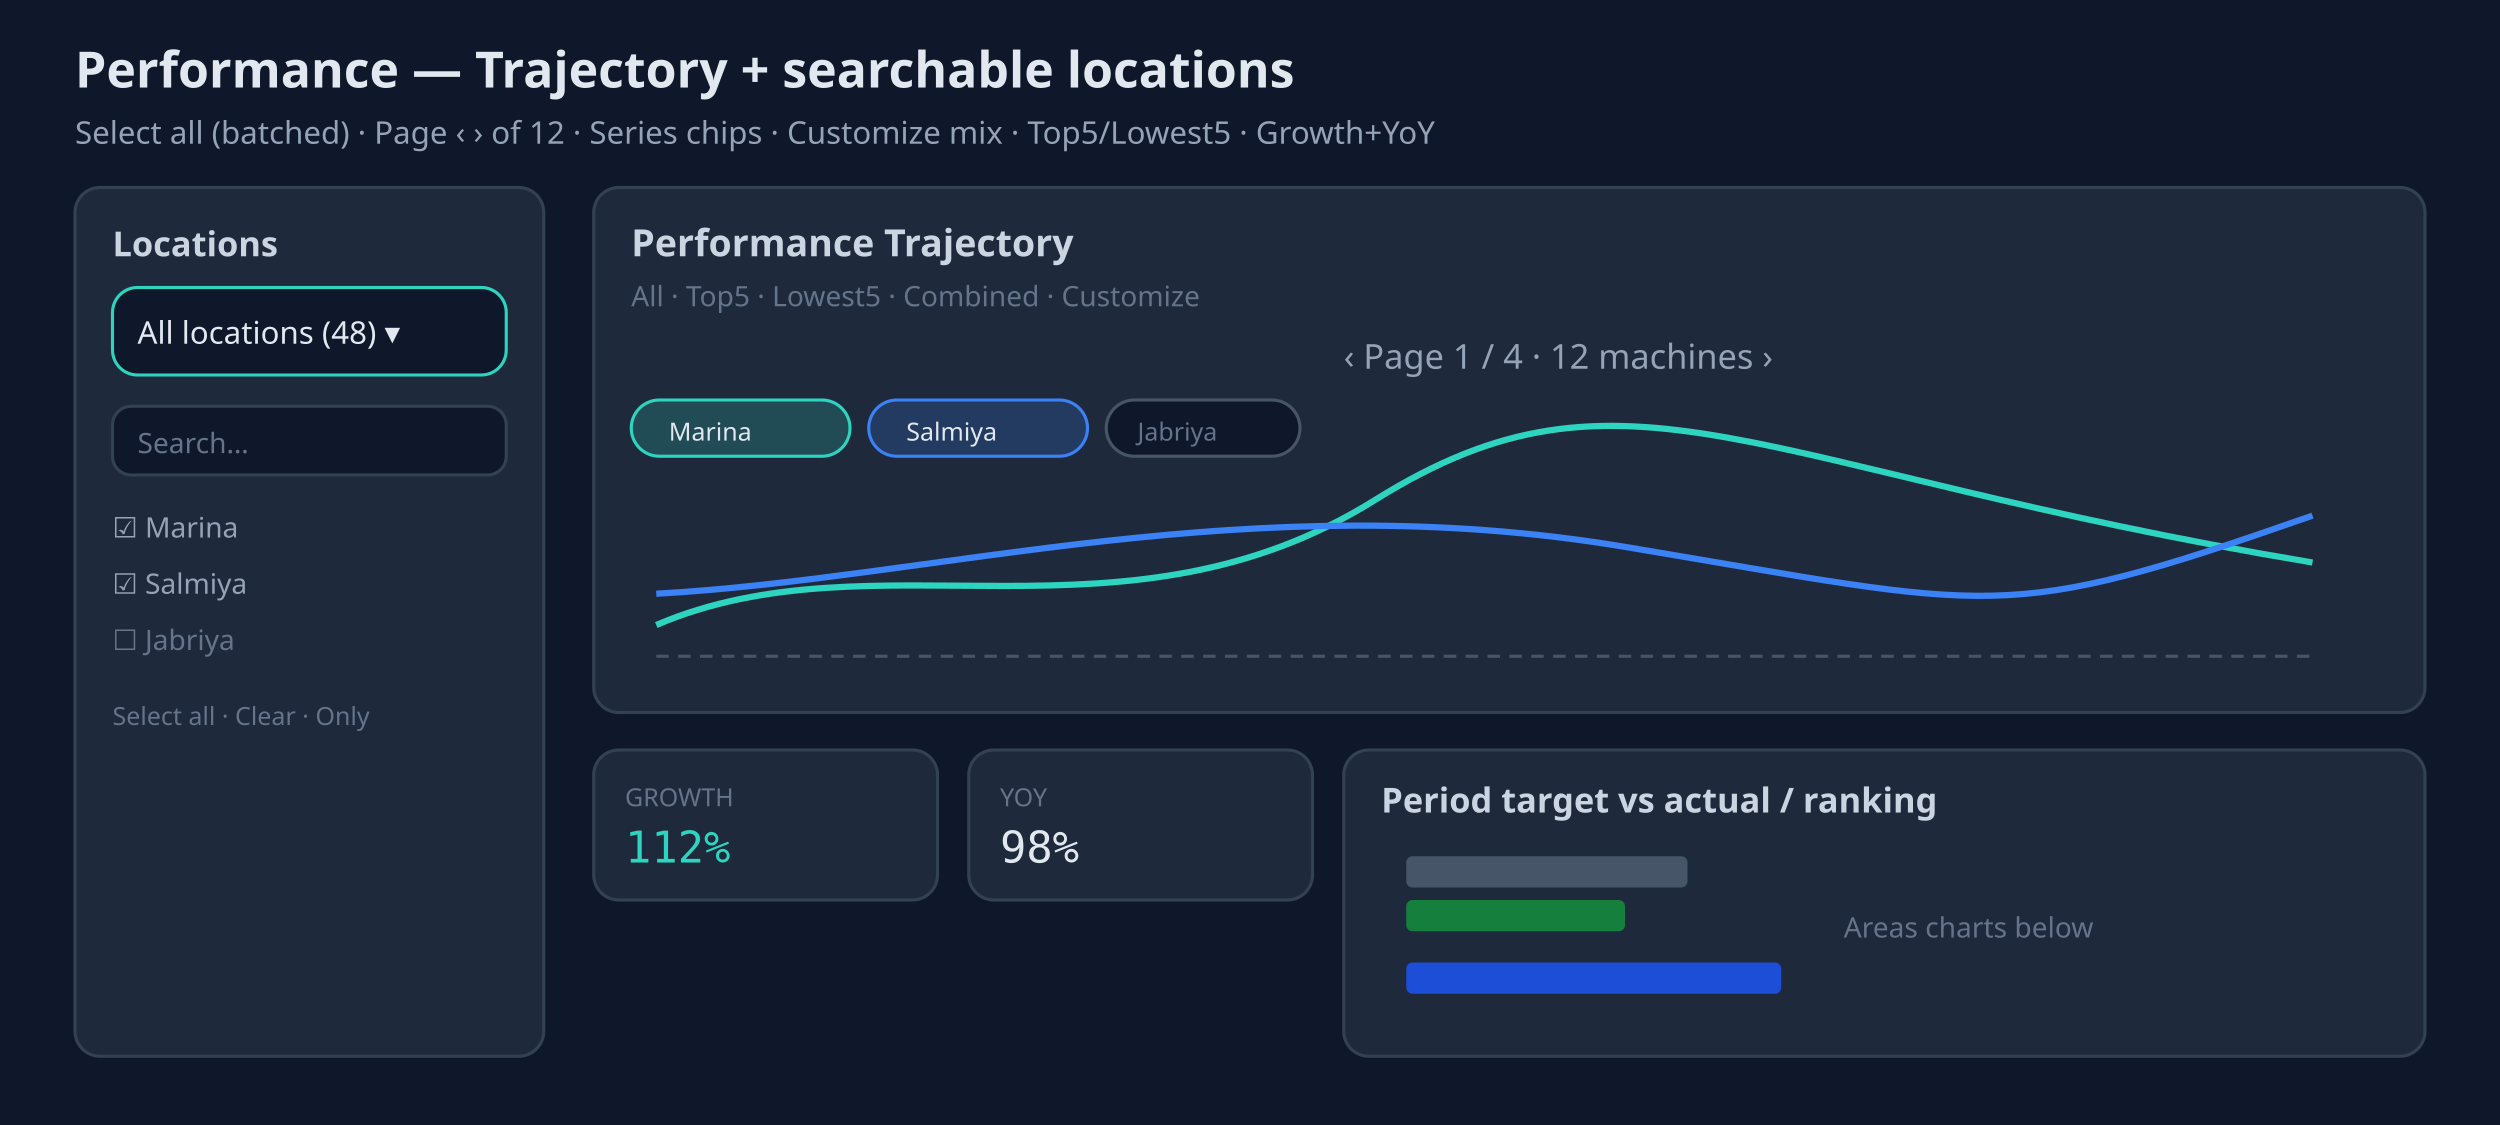
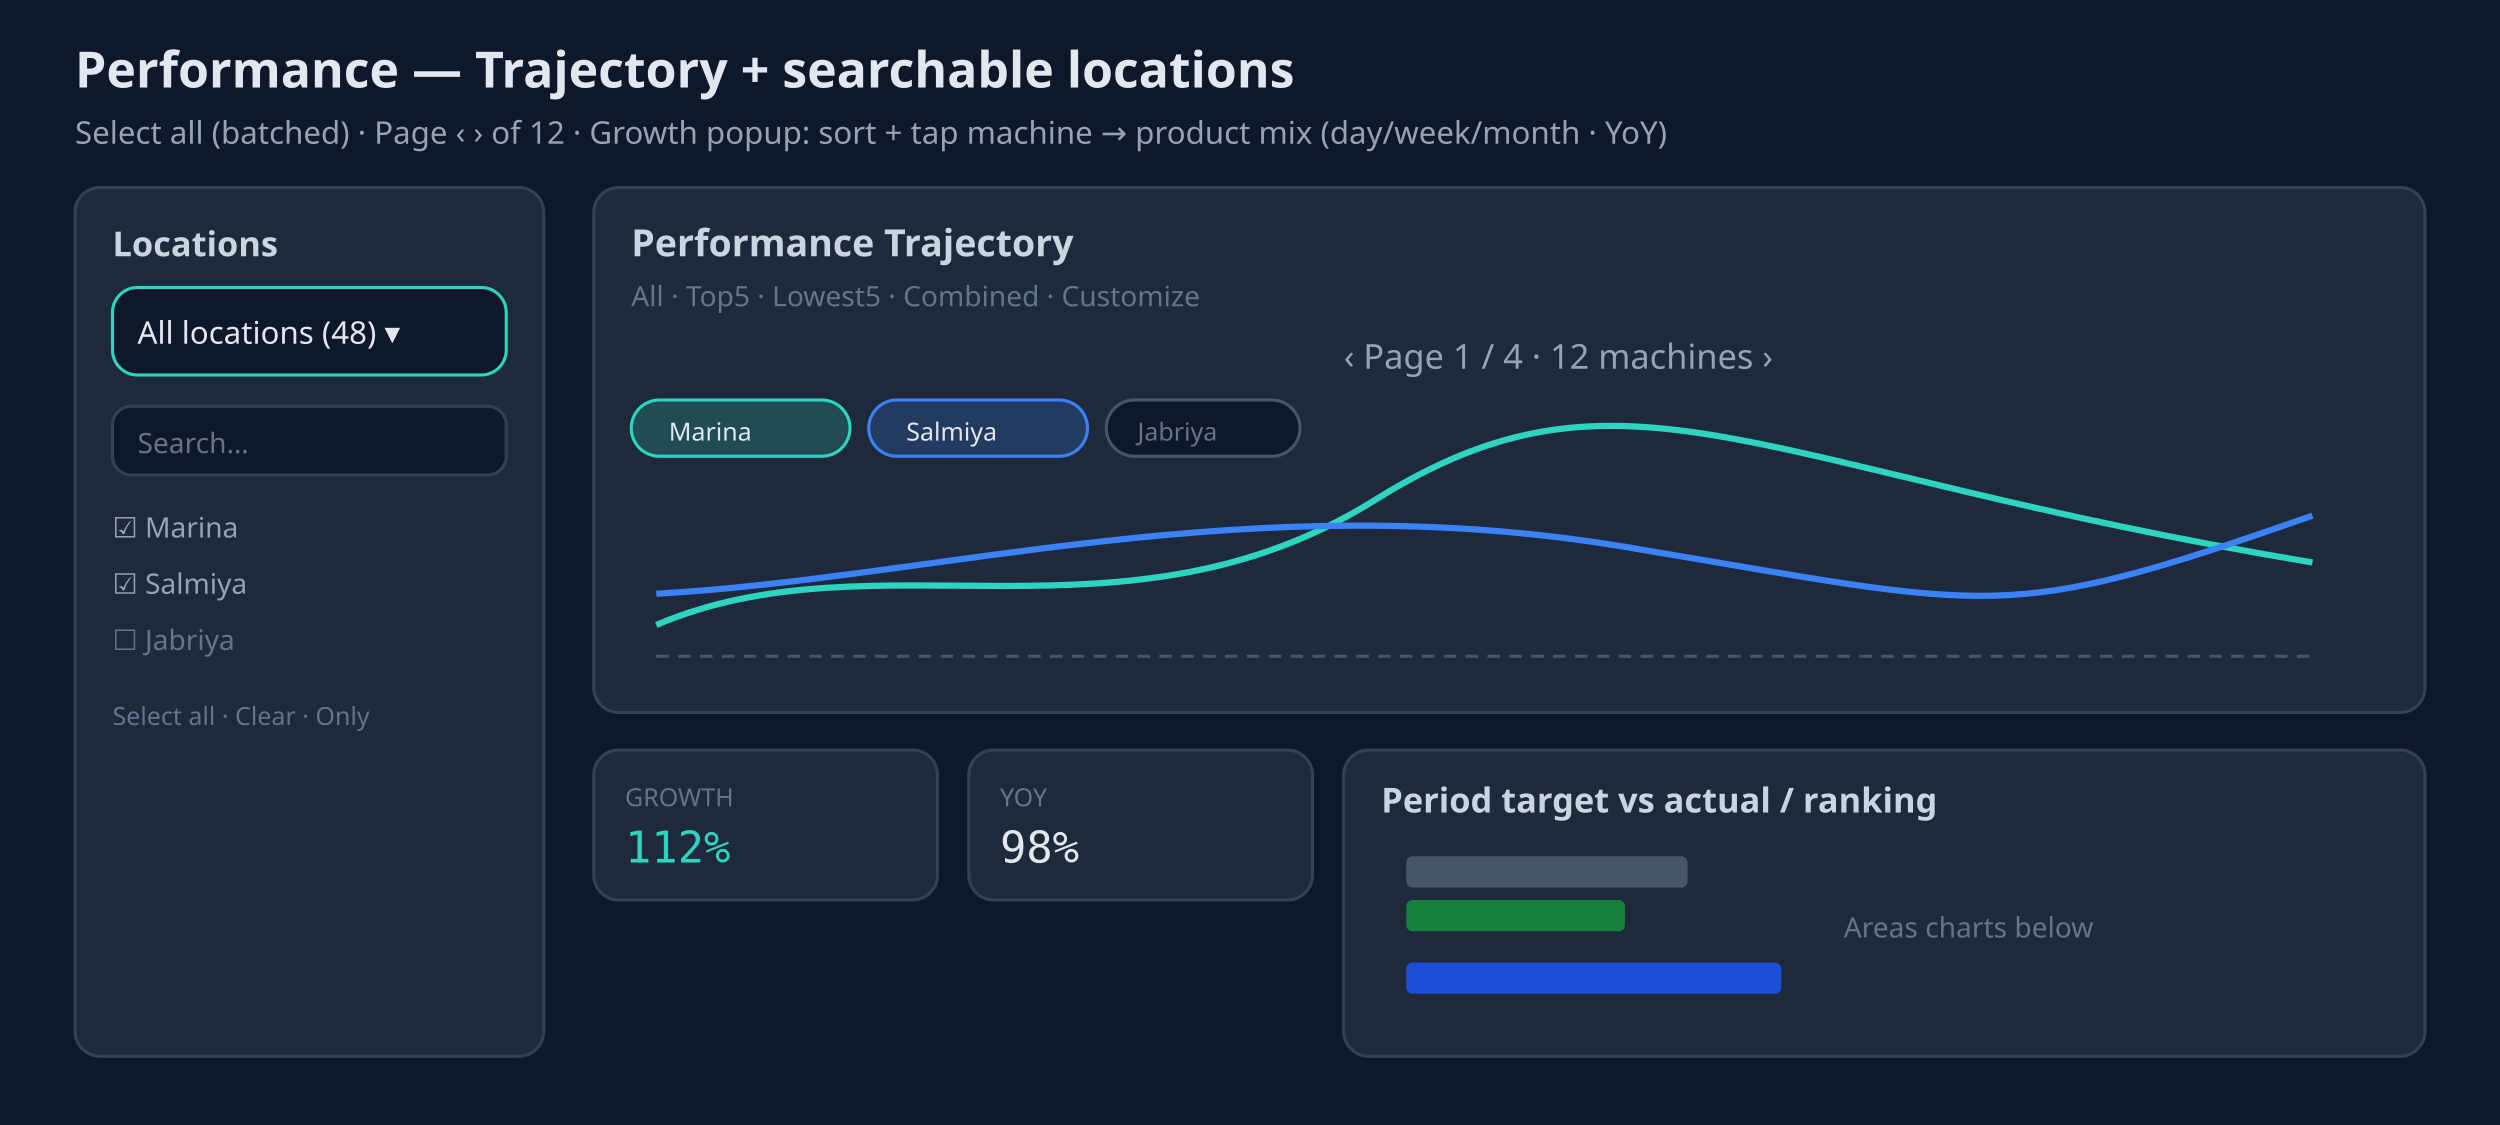
<svg xmlns="http://www.w3.org/2000/svg" width="800" height="360" viewBox="0 0 800 360">
  <rect width="800" height="360" fill="#0f172a" />
  <text x="24" y="28" fill="#e2e8f0" font-family="Segoe UI, sans-serif" font-size="16" font-weight="700">Performance — Trajectory + searchable locations</text>
-   <text x="24" y="46" fill="#94a3b8" font-family="Segoe UI, sans-serif" font-size="10">Select all (batched) · Page ‹ › of 12 · Series chips · Customize mix · Top5/Lowest5 · Growth+YoY</text>
+   <text x="24" y="46" fill="#94a3b8" font-family="Segoe UI, sans-serif" font-size="10">Select all (batched) · Page ‹ › of 12 · Growth popup: sort + tap machine → product mix (day/week/month · YoY)</text>
  <rect x="24" y="60" width="150" height="278" rx="8" fill="#1e293b" stroke="#334155" />
  <text x="36" y="82" fill="#cbd5e1" font-size="11" font-weight="600" font-family="Segoe UI, sans-serif">Locations</text>
  <rect x="36" y="92" width="126" height="28" rx="8" fill="#0f172a" stroke="#2dd4bf" />
  <text x="44" y="110" fill="#e2e8f0" font-size="10" font-family="Segoe UI, sans-serif">All locations (48) ▾</text>
  <rect x="36" y="130" width="126" height="22" rx="6" fill="#0f172a" stroke="#334155" />
  <text x="44" y="145" fill="#64748b" font-size="9" font-family="Segoe UI, sans-serif">Search…</text>
  <text x="36" y="172" fill="#94a3b8" font-size="9" font-family="Segoe UI, sans-serif">☑ Marina</text>
  <text x="36" y="190" fill="#94a3b8" font-size="9" font-family="Segoe UI, sans-serif">☑ Salmiya</text>
  <text x="36" y="208" fill="#64748b" font-size="9" font-family="Segoe UI, sans-serif">☐ Jabriya</text>
  <text x="36" y="232" fill="#64748b" font-size="8" font-family="Segoe UI, sans-serif">Select all · Clear · Only</text>
  <rect x="190" y="60" width="586" height="168" rx="8" fill="#1e293b" stroke="#334155" />
  <text x="202" y="82" fill="#cbd5e1" font-size="12" font-weight="600" font-family="Segoe UI, sans-serif">Performance Trajectory</text>
  <text x="202" y="98" fill="#64748b" font-size="9" font-family="Segoe UI, sans-serif">All · Top5 · Lowest5 · Combined · Customize</text>
  <text x="430" y="118" fill="#94a3b8" font-size="11" font-family="Segoe UI, sans-serif">‹  Page 1 / 4 · 12 machines  ›</text>
  <rect x="202" y="128" width="70" height="18" rx="9" fill="rgba(45,212,191,0.2)" stroke="#2dd4bf" />
  <text x="214" y="141" fill="#e2e8f0" font-size="8" font-family="Segoe UI, sans-serif">Marina</text>
  <rect x="278" y="128" width="70" height="18" rx="9" fill="rgba(59,130,246,0.2)" stroke="#3b82f6" />
  <text x="290" y="141" fill="#e2e8f0" font-size="8" font-family="Segoe UI, sans-serif">Salmiya</text>
  <rect x="354" y="128" width="62" height="18" rx="9" fill="#0f172a" stroke="#475569" />
  <text x="364" y="141" fill="#64748b" font-size="8" font-family="Segoe UI, sans-serif">Jabriya</text>
  <path d="M210 200 C 280 170, 360 210, 440 160 S 560 150, 740 180" fill="none" stroke="#2dd4bf" stroke-width="2" />
  <path d="M210 190 C 300 185, 400 155, 520 175 S 640 200, 740 165" fill="none" stroke="#3b82f6" stroke-width="2" />
  <line x1="210" y1="210" x2="740" y2="210" stroke="#475569" stroke-dasharray="4 3" />
  <rect x="190" y="240" width="110" height="48" rx="8" fill="#1e293b" stroke="#334155" />
  <text x="200" y="258" fill="#64748b" font-size="8" font-family="Segoe UI, sans-serif">GROWTH</text>
  <text x="200" y="276" fill="#2dd4bf" font-size="14" font-family="Consolas, monospace">112%</text>
  <rect x="310" y="240" width="110" height="48" rx="8" fill="#1e293b" stroke="#334155" />
  <text x="320" y="258" fill="#64748b" font-size="8" font-family="Segoe UI, sans-serif">YOY</text>
  <text x="320" y="276" fill="#e2e8f0" font-size="14" font-family="Consolas, monospace">98%</text>
  <rect x="430" y="240" width="346" height="98" rx="8" fill="#1e293b" stroke="#334155" />
  <text x="442" y="260" fill="#cbd5e1" font-size="11" font-weight="600" font-family="Segoe UI, sans-serif">Period target vs actual / ranking</text>
  <rect x="450" y="274" width="90" height="10" rx="2" fill="#475569" />
  <rect x="450" y="288" width="70" height="10" rx="2" fill="#15803d" />
  <rect x="450" y="308" width="120" height="10" rx="2" fill="#1d4ed8" />
  <text x="590" y="300" fill="#64748b" font-size="9" font-family="Segoe UI, sans-serif">Areas charts below</text>
</svg>
